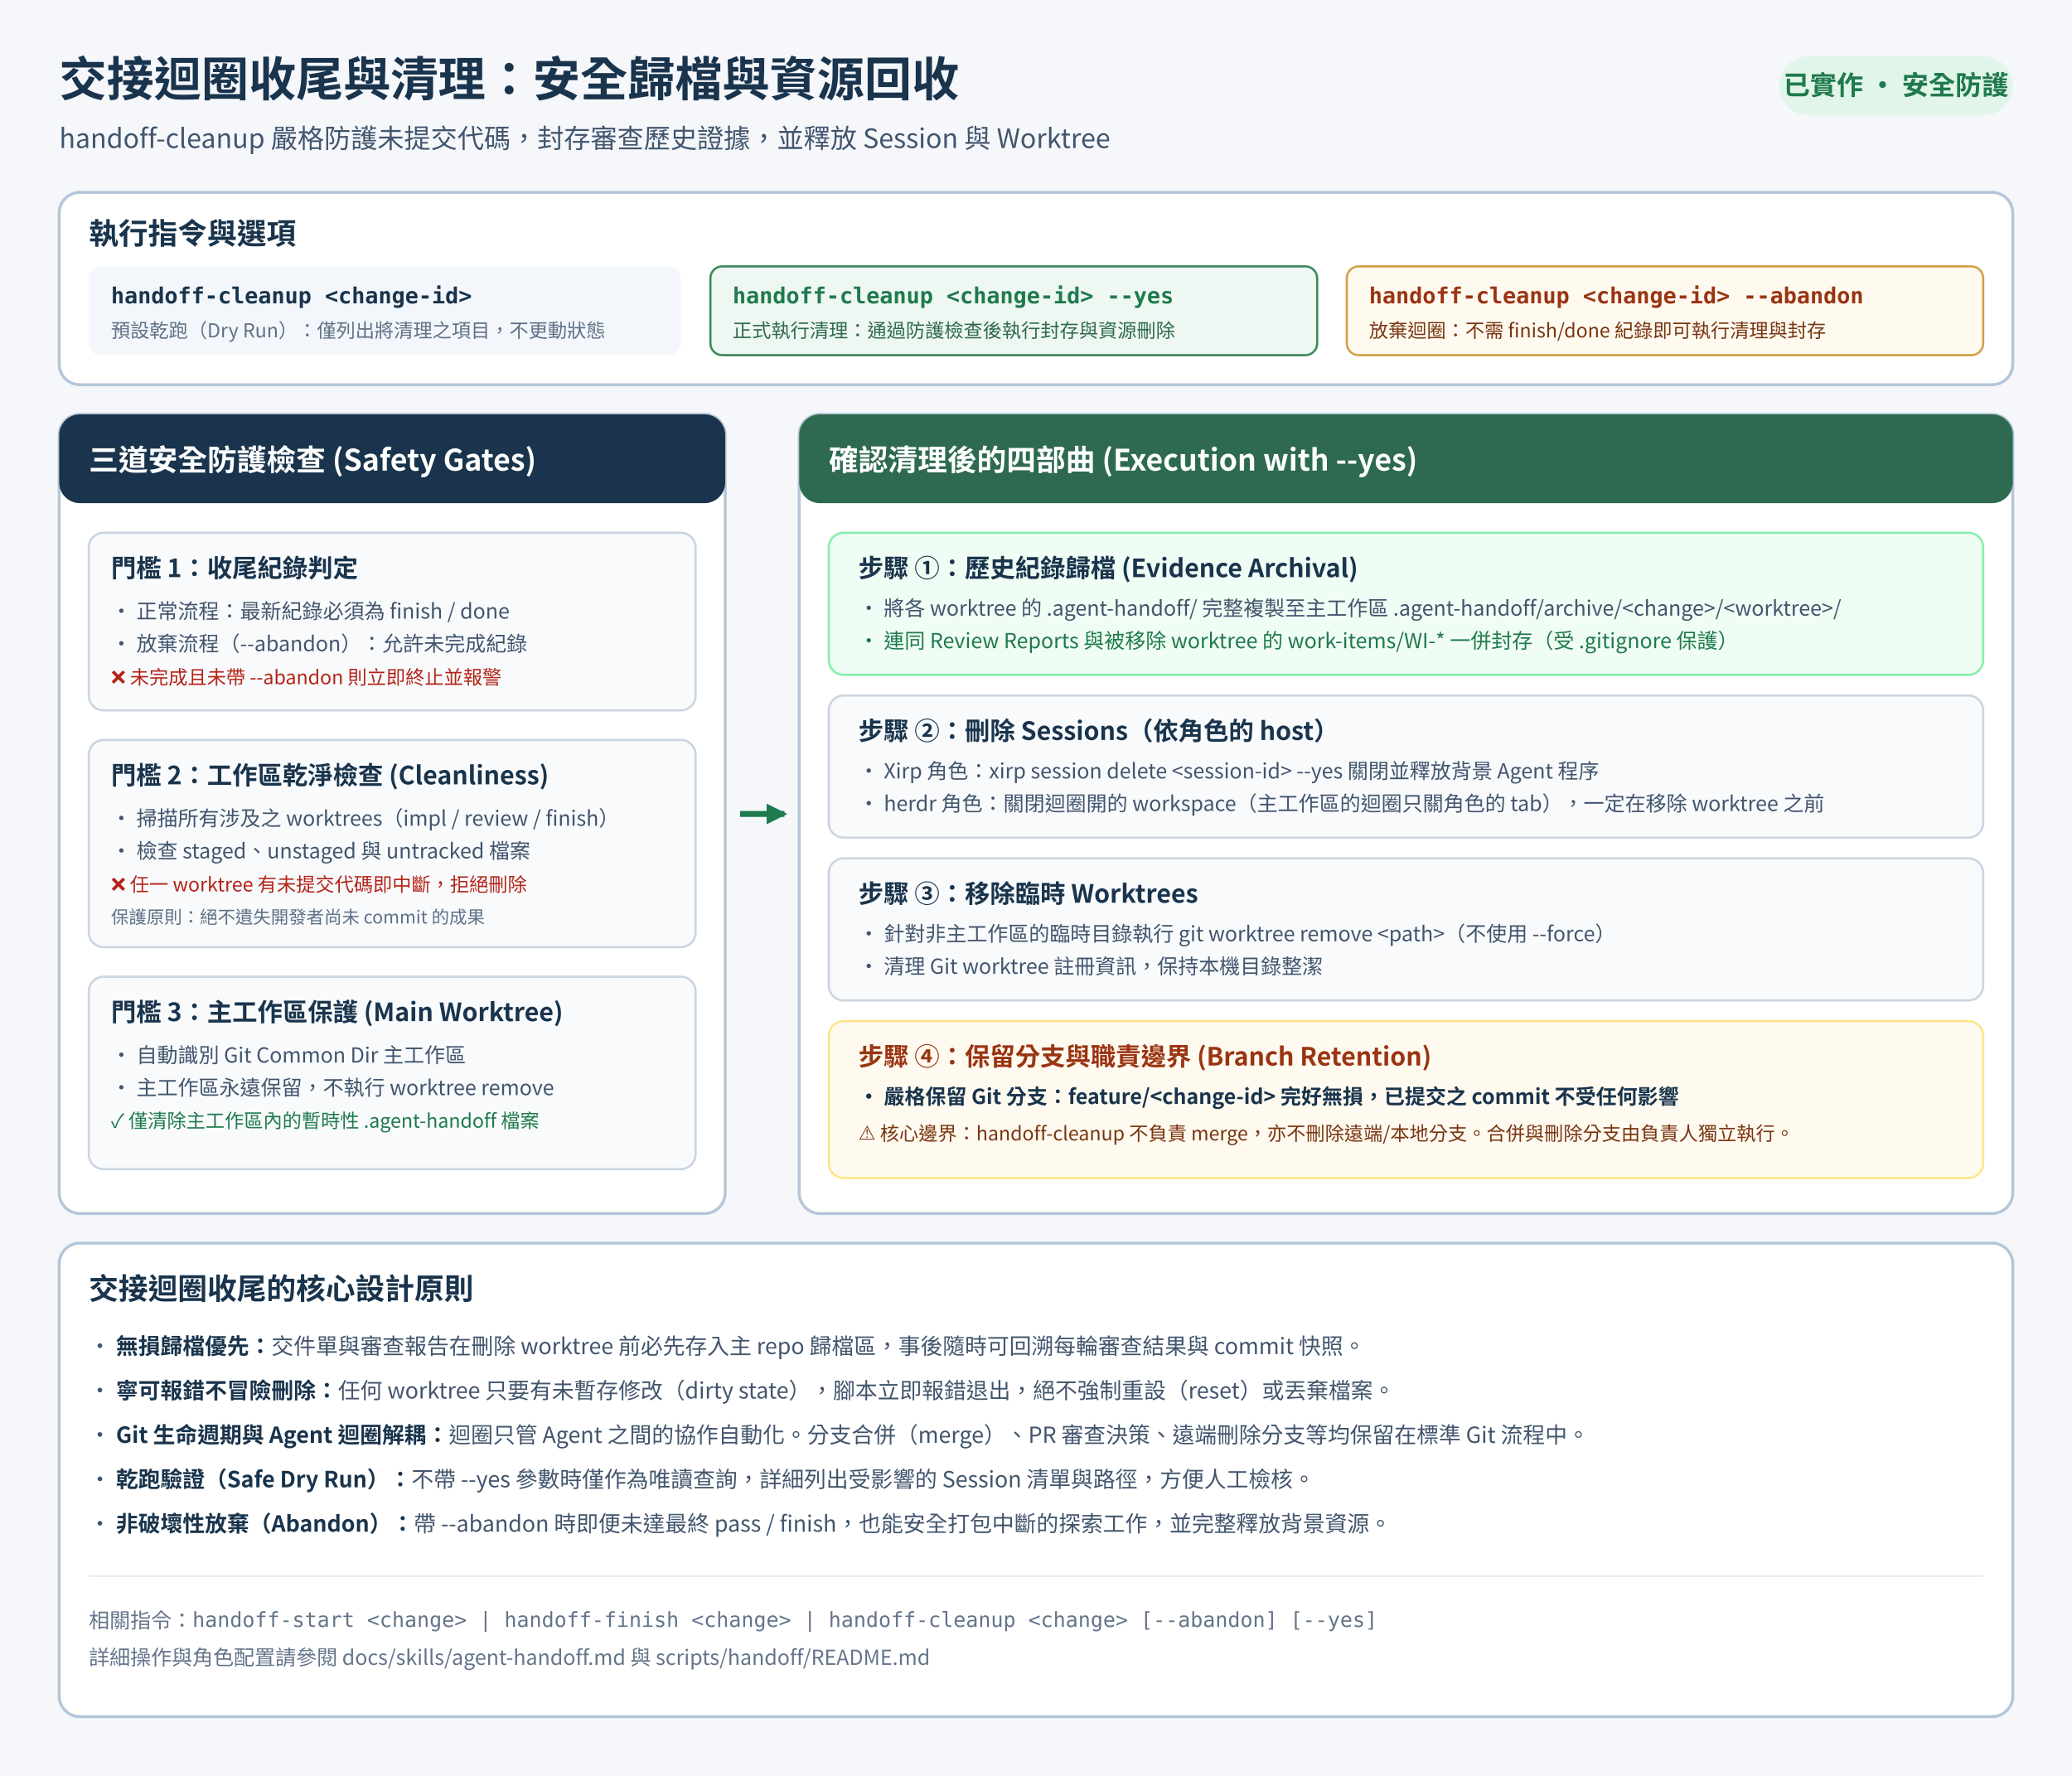
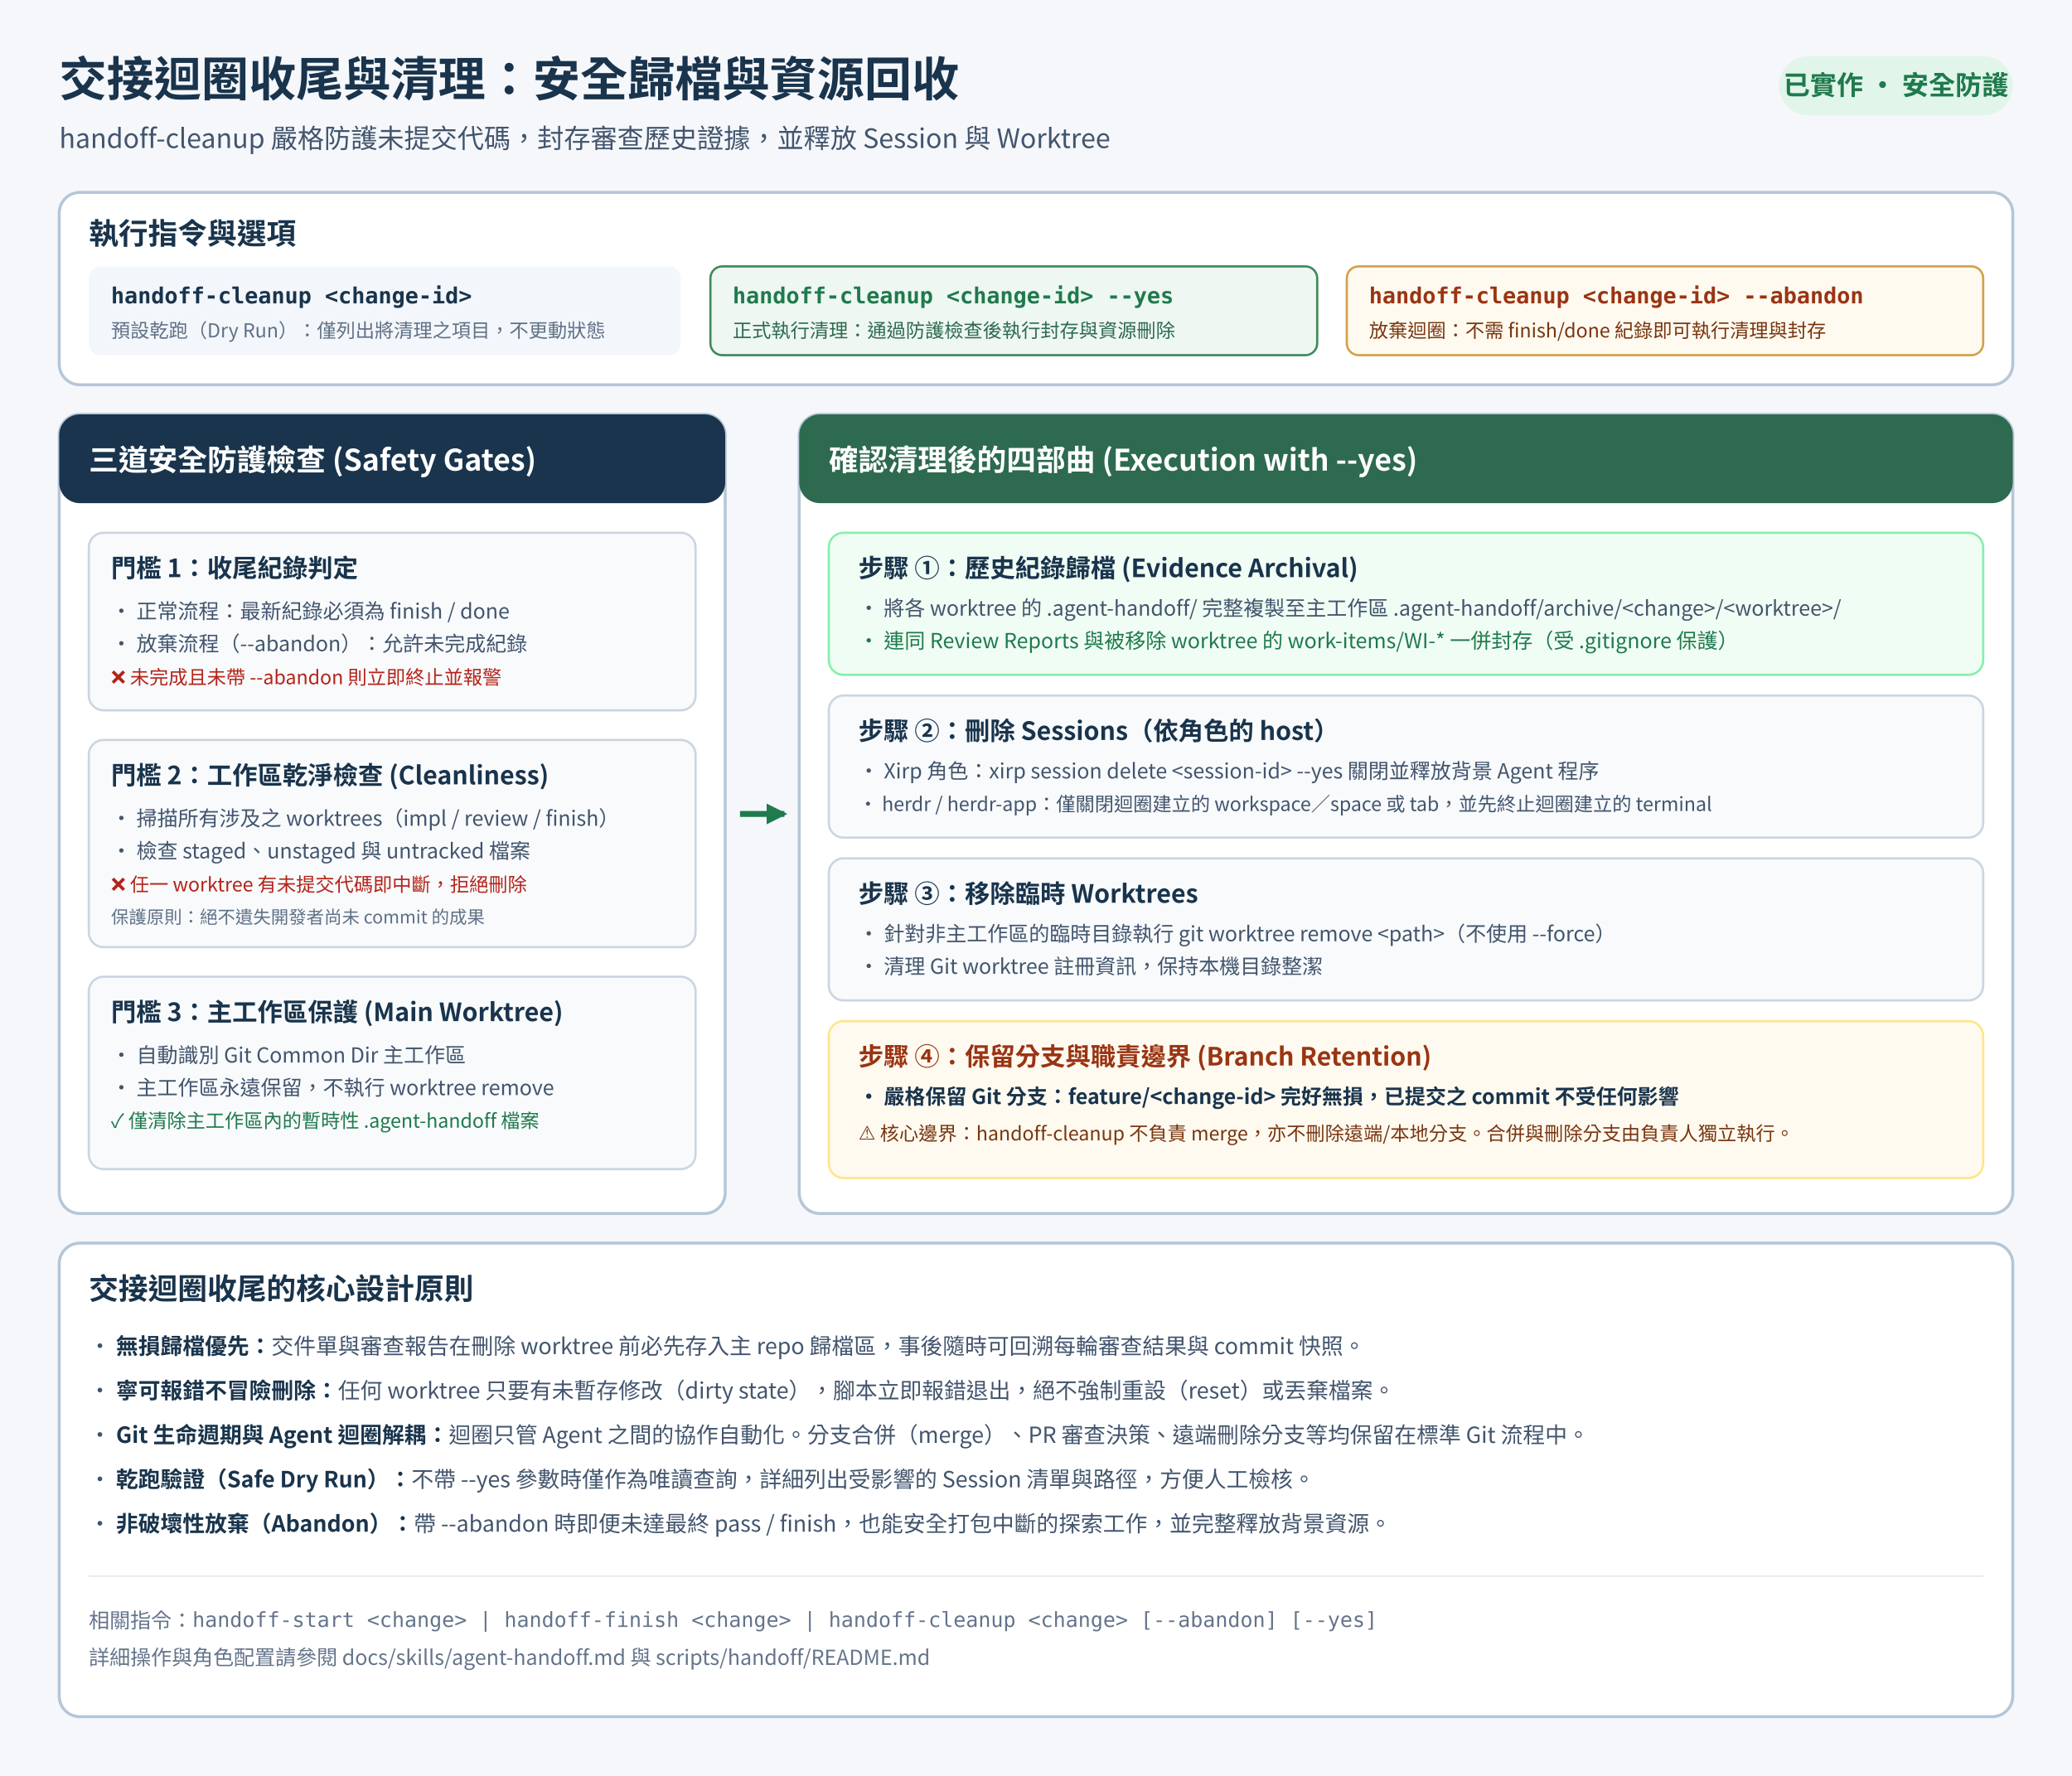
<svg xmlns="http://www.w3.org/2000/svg" width="1400" height="1200" viewBox="0 0 1400 1200" role="img" aria-labelledby="title desc">
  <defs>
    <marker id="arrow" markerUnits="userSpaceOnUse" markerWidth="14" markerHeight="14" refX="12" refY="7" orient="auto">
      <path d="M0 0 L14 7 L0 14 Z" fill="#647a94" />
    </marker>
    <marker id="arrow-green" markerUnits="userSpaceOnUse" markerWidth="14" markerHeight="14" refX="12" refY="7" orient="auto">
      <path d="M0 0 L14 7 L0 14 Z" fill="#1f7a4d" />
    </marker>
    <marker id="arrow-red" markerUnits="userSpaceOnUse" markerWidth="14" markerHeight="14" refX="12" refY="7" orient="auto">
      <path d="M0 0 L14 7 L0 14 Z" fill="#b42318" />
    </marker>
  </defs>
  <rect width="1400" height="1200" fill="#f5f7fb" />
  <g font-family="PingFang TC, Noto Sans CJK TC, sans-serif">
    <text x="40" y="65" font-size="32" fill="#19344c" font-weight="700" text-anchor="start">交接迴圈收尾與清理：安全歸檔與資源回收</text>
    <text x="40" y="100" font-size="18" fill="#42556d" font-weight="400" text-anchor="start">handoff-cleanup 嚴格防護未提交代碼，封存審查歷史證據，並釋放 Session 與 Worktree</text>
    <rect x="1202" y="38" width="158" height="40" rx="20" fill="#e2f5ea" />
    <text x="1281" y="64" font-size="18" fill="#1f7a4d" font-weight="600" text-anchor="middle">已實作 · 安全防護</text>
    <rect x="40" y="130" width="1320" height="130" rx="14" fill="#ffffff" stroke="#b4c6d8" stroke-width="2" />
    <text x="60" y="165" font-size="20" fill="#19344c" font-weight="700" text-anchor="start">執行指令與選項</text>
    <rect x="60" y="180" width="400" height="60" rx="8" fill="#f3f6fa" />
    <text x="75" y="205" font-size="15" fill="#19344c" font-weight="600" font-family="SF Mono, Menlo, monospace">handoff-cleanup &lt;change-id&gt;</text>
    <text x="75" y="228" font-size="13" fill="#5f7186">預設乾跑（Dry Run）：僅列出將清理之項目，不更動狀態</text>
    <rect x="480" y="180" width="410" height="60" rx="8" fill="#eef7f2" stroke="#3f8a5c" stroke-width="1.5" />
    <text x="495" y="205" font-size="15" fill="#1f7a4d" font-weight="600" font-family="SF Mono, Menlo, monospace">handoff-cleanup &lt;change-id&gt; --yes</text>
    <text x="495" y="228" font-size="13" fill="#2d6a4f">正式執行清理：通過防護檢查後執行封存與資源刪除</text>
    <rect x="910" y="180" width="430" height="60" rx="8" fill="#fffaf0" stroke="#d2a14a" stroke-width="1.5" />
    <text x="925" y="205" font-size="15" fill="#9a3412" font-weight="600" font-family="SF Mono, Menlo, monospace">handoff-cleanup &lt;change-id&gt; --abandon</text>
    <text x="925" y="228" font-size="13" fill="#78350f">放棄迴圈：不需 finish/done 紀錄即可執行清理與封存</text>
    <rect x="40" y="280" width="450" height="540" rx="14" fill="#ffffff" stroke="#b4c6d8" stroke-width="2" />
    <rect x="40" y="280" width="450" height="60" rx="14" fill="#19344c" />
    <text x="60" y="318" font-size="20" fill="#ffffff" font-weight="700" text-anchor="start">三道安全防護檢查 (Safety Gates)</text>
    <rect x="60" y="360" width="410" height="120" rx="10" fill="#f8fafc" stroke="#cbd5e1" stroke-width="1.5" />
    <text x="75" y="390" font-size="17" fill="#19344c" font-weight="700">門檻 1：收尾紀錄判定</text>
    <text x="75" y="418" font-size="14" fill="#42556d">• 正常流程：最新紀錄必須為 finish / done</text>
    <text x="75" y="440" font-size="14" fill="#42556d">• 放棄流程（--abandon）：允許未完成紀錄</text>
    <text x="75" y="462" font-size="13" fill="#b42318">❌ 未完成且未帶 --abandon 則立即終止並報警</text>
    <rect x="60" y="500" width="410" height="140" rx="10" fill="#f8fafc" stroke="#cbd5e1" stroke-width="1.5" />
    <text x="75" y="530" font-size="17" fill="#19344c" font-weight="700">門檻 2：工作區乾淨檢查 (Cleanliness)</text>
    <text x="75" y="558" font-size="14" fill="#42556d">• 掃描所有涉及之 worktrees（impl / review / finish）</text>
    <text x="75" y="580" font-size="14" fill="#42556d">• 檢查 staged、unstaged 與 untracked 檔案</text>
    <text x="75" y="602" font-size="13" fill="#b42318">❌ 任一 worktree 有未提交代碼即中斷，拒絕刪除</text>
    <text x="75" y="624" font-size="12" fill="#5f7186">保護原則：絕不遺失開發者尚未 commit 的成果</text>
    <rect x="60" y="660" width="410" height="130" rx="10" fill="#f8fafc" stroke="#cbd5e1" stroke-width="1.5" />
    <text x="75" y="690" font-size="17" fill="#19344c" font-weight="700">門檻 3：主工作區保護 (Main Worktree)</text>
    <text x="75" y="718" font-size="14" fill="#42556d">• 自動識別 Git Common Dir 主工作區</text>
    <text x="75" y="740" font-size="14" fill="#42556d">• 主工作區永遠保留，不執行 worktree remove</text>
    <text x="75" y="762" font-size="13" fill="#1f7a4d">✓ 僅清除主工作區內的暫時性 .agent-handoff 檔案</text>
    <path d="M 500 550 H 530" fill="none" stroke="#1f7a4d" stroke-width="4" marker-end="url(#arrow-green)" />
    <rect x="540" y="280" width="820" height="540" rx="14" fill="#ffffff" stroke="#b4c6d8" stroke-width="2" />
    <rect x="540" y="280" width="820" height="60" rx="14" fill="#2d6a4f" />
    <text x="560" y="318" font-size="20" fill="#ffffff" font-weight="700" text-anchor="start">確認清理後的四部曲 (Execution with --yes)</text>
    <rect x="560" y="360" width="780" height="96" rx="10" fill="#f0fdf4" stroke="#86efac" stroke-width="1.5" />
    <text x="580" y="390" font-size="17" fill="#19344c" font-weight="700">步驟 ①：歷史紀錄歸檔 (Evidence Archival)</text>
    <text x="580" y="416" font-size="14" fill="#42556d">• 將各 worktree 的 .agent-handoff/ 完整複製至主工作區 .agent-handoff/archive/&lt;change&gt;/&lt;worktree&gt;/</text>
    <text x="580" y="438" font-size="14" fill="#1f7a4d">• 連同 Review Reports 與被移除 worktree 的 work-items/WI-* 一併封存（受 .gitignore 保護）</text>
    <rect x="560" y="470" width="780" height="96" rx="10" fill="#f8fafc" stroke="#cbd5e1" stroke-width="1.5" />
    <text x="580" y="500" font-size="17" fill="#19344c" font-weight="700">步驟 ②：刪除 Sessions（依角色的 host）</text>
    <text x="580" y="526" font-size="14" fill="#42556d">• Xirp 角色：xirp session delete &lt;session-id&gt; --yes 關閉並釋放背景 Agent 程序</text>
-     <text x="580" y="548" font-size="14" fill="#42556d">• herdr 角色：關閉迴圈開的 workspace（主工作區的迴圈只關角色的 tab），一定在移除 worktree 之前</text>
+     <text x="580" y="548" font-size="13" fill="#42556d">• herdr / herdr-app：僅關閉迴圈建立的 workspace／space 或 tab，並先終止迴圈建立的 terminal</text>
    <rect x="560" y="580" width="780" height="96" rx="10" fill="#f8fafc" stroke="#cbd5e1" stroke-width="1.5" />
    <text x="580" y="610" font-size="17" fill="#19344c" font-weight="700">步驟 ③：移除臨時 Worktrees</text>
    <text x="580" y="636" font-size="14" fill="#42556d">• 針對非主工作區的臨時目錄執行 git worktree remove &lt;path&gt;（不使用 --force）</text>
    <text x="580" y="658" font-size="14" fill="#42556d">• 清理 Git worktree 註冊資訊，保持本機目錄整潔</text>
    <rect x="560" y="690" width="780" height="106" rx="10" fill="#fffaf0" stroke="#fde68a" stroke-width="1.5" />
    <text x="580" y="720" font-size="17" fill="#9a3412" font-weight="700">步驟 ④：保留分支與職責邊界 (Branch Retention)</text>
    <text x="580" y="746" font-size="14" fill="#19344c" font-weight="600">• 嚴格保留 Git 分支：feature/&lt;change-id&gt; 完好無損，已提交之 commit 不受任何影響</text>
    <text x="580" y="770" font-size="13" fill="#78350f">⚠️ 核心邊界：handoff-cleanup 不負責 merge，亦不刪除遠端/本地分支。合併與刪除分支由負責人獨立執行。</text>
    <rect x="40" y="840" width="1320" height="320" rx="14" fill="#ffffff" stroke="#b4c6d8" stroke-width="2" />
    <text x="60" y="878" font-size="20" fill="#19344c" font-weight="700" text-anchor="start">交接迴圈收尾的核心設計原則</text>
    <text x="60" y="915" font-size="15" fill="#42556d" font-weight="400">• <tspan font-weight="700" fill="#19344c">無損歸檔優先：</tspan>交件單與審查報告在刪除 worktree 前必先存入主 repo 歸檔區，事後隨時可回溯每輪審查結果與 commit 快照。</text>
    <text x="60" y="945" font-size="15" fill="#42556d" font-weight="400">• <tspan font-weight="700" fill="#19344c">寧可報錯不冒險刪除：</tspan>任何 worktree 只要有未暫存修改（dirty state），腳本立即報錯退出，絕不強制重設（reset）或丟棄檔案。</text>
    <text x="60" y="975" font-size="15" fill="#42556d" font-weight="400">• <tspan font-weight="700" fill="#19344c">Git 生命週期與 Agent 迴圈解耦：</tspan>迴圈只管 Agent 之間的協作自動化。分支合併（merge）、PR 審查決策、遠端刪除分支等均保留在標準 Git 流程中。</text>
    <text x="60" y="1005" font-size="15" fill="#42556d" font-weight="400">• <tspan font-weight="700" fill="#19344c">乾跑驗證（Safe Dry Run）：</tspan>不帶 --yes 參數時僅作為唯讀查詢，詳細列出受影響的 Session 清單與路徑，方便人工檢核。</text>
    <text x="60" y="1035" font-size="15" fill="#42556d" font-weight="400">• <tspan font-weight="700" fill="#19344c">非破壞性放棄（Abandon）：</tspan>帶 --abandon 時即便未達最終 pass / finish，也能安全打包中斷的探索工作，並完整釋放背景資源。</text>
    <line x1="60" y1="1065" x2="1340" y2="1065" stroke="#e2e8f0" stroke-width="1" />
    <text x="60" y="1100" font-size="14" fill="#64748b" font-family="SF Mono, Menlo, monospace">相關指令：handoff-start &lt;change&gt;  |  handoff-finish &lt;change&gt;  |  handoff-cleanup &lt;change&gt; [--abandon] [--yes]</text>
    <text x="60" y="1125" font-size="14" fill="#64748b">詳細操作與角色配置請參閱 docs/skills/agent-handoff.md 與 scripts/handoff/README.md</text>
  </g>
</svg>
